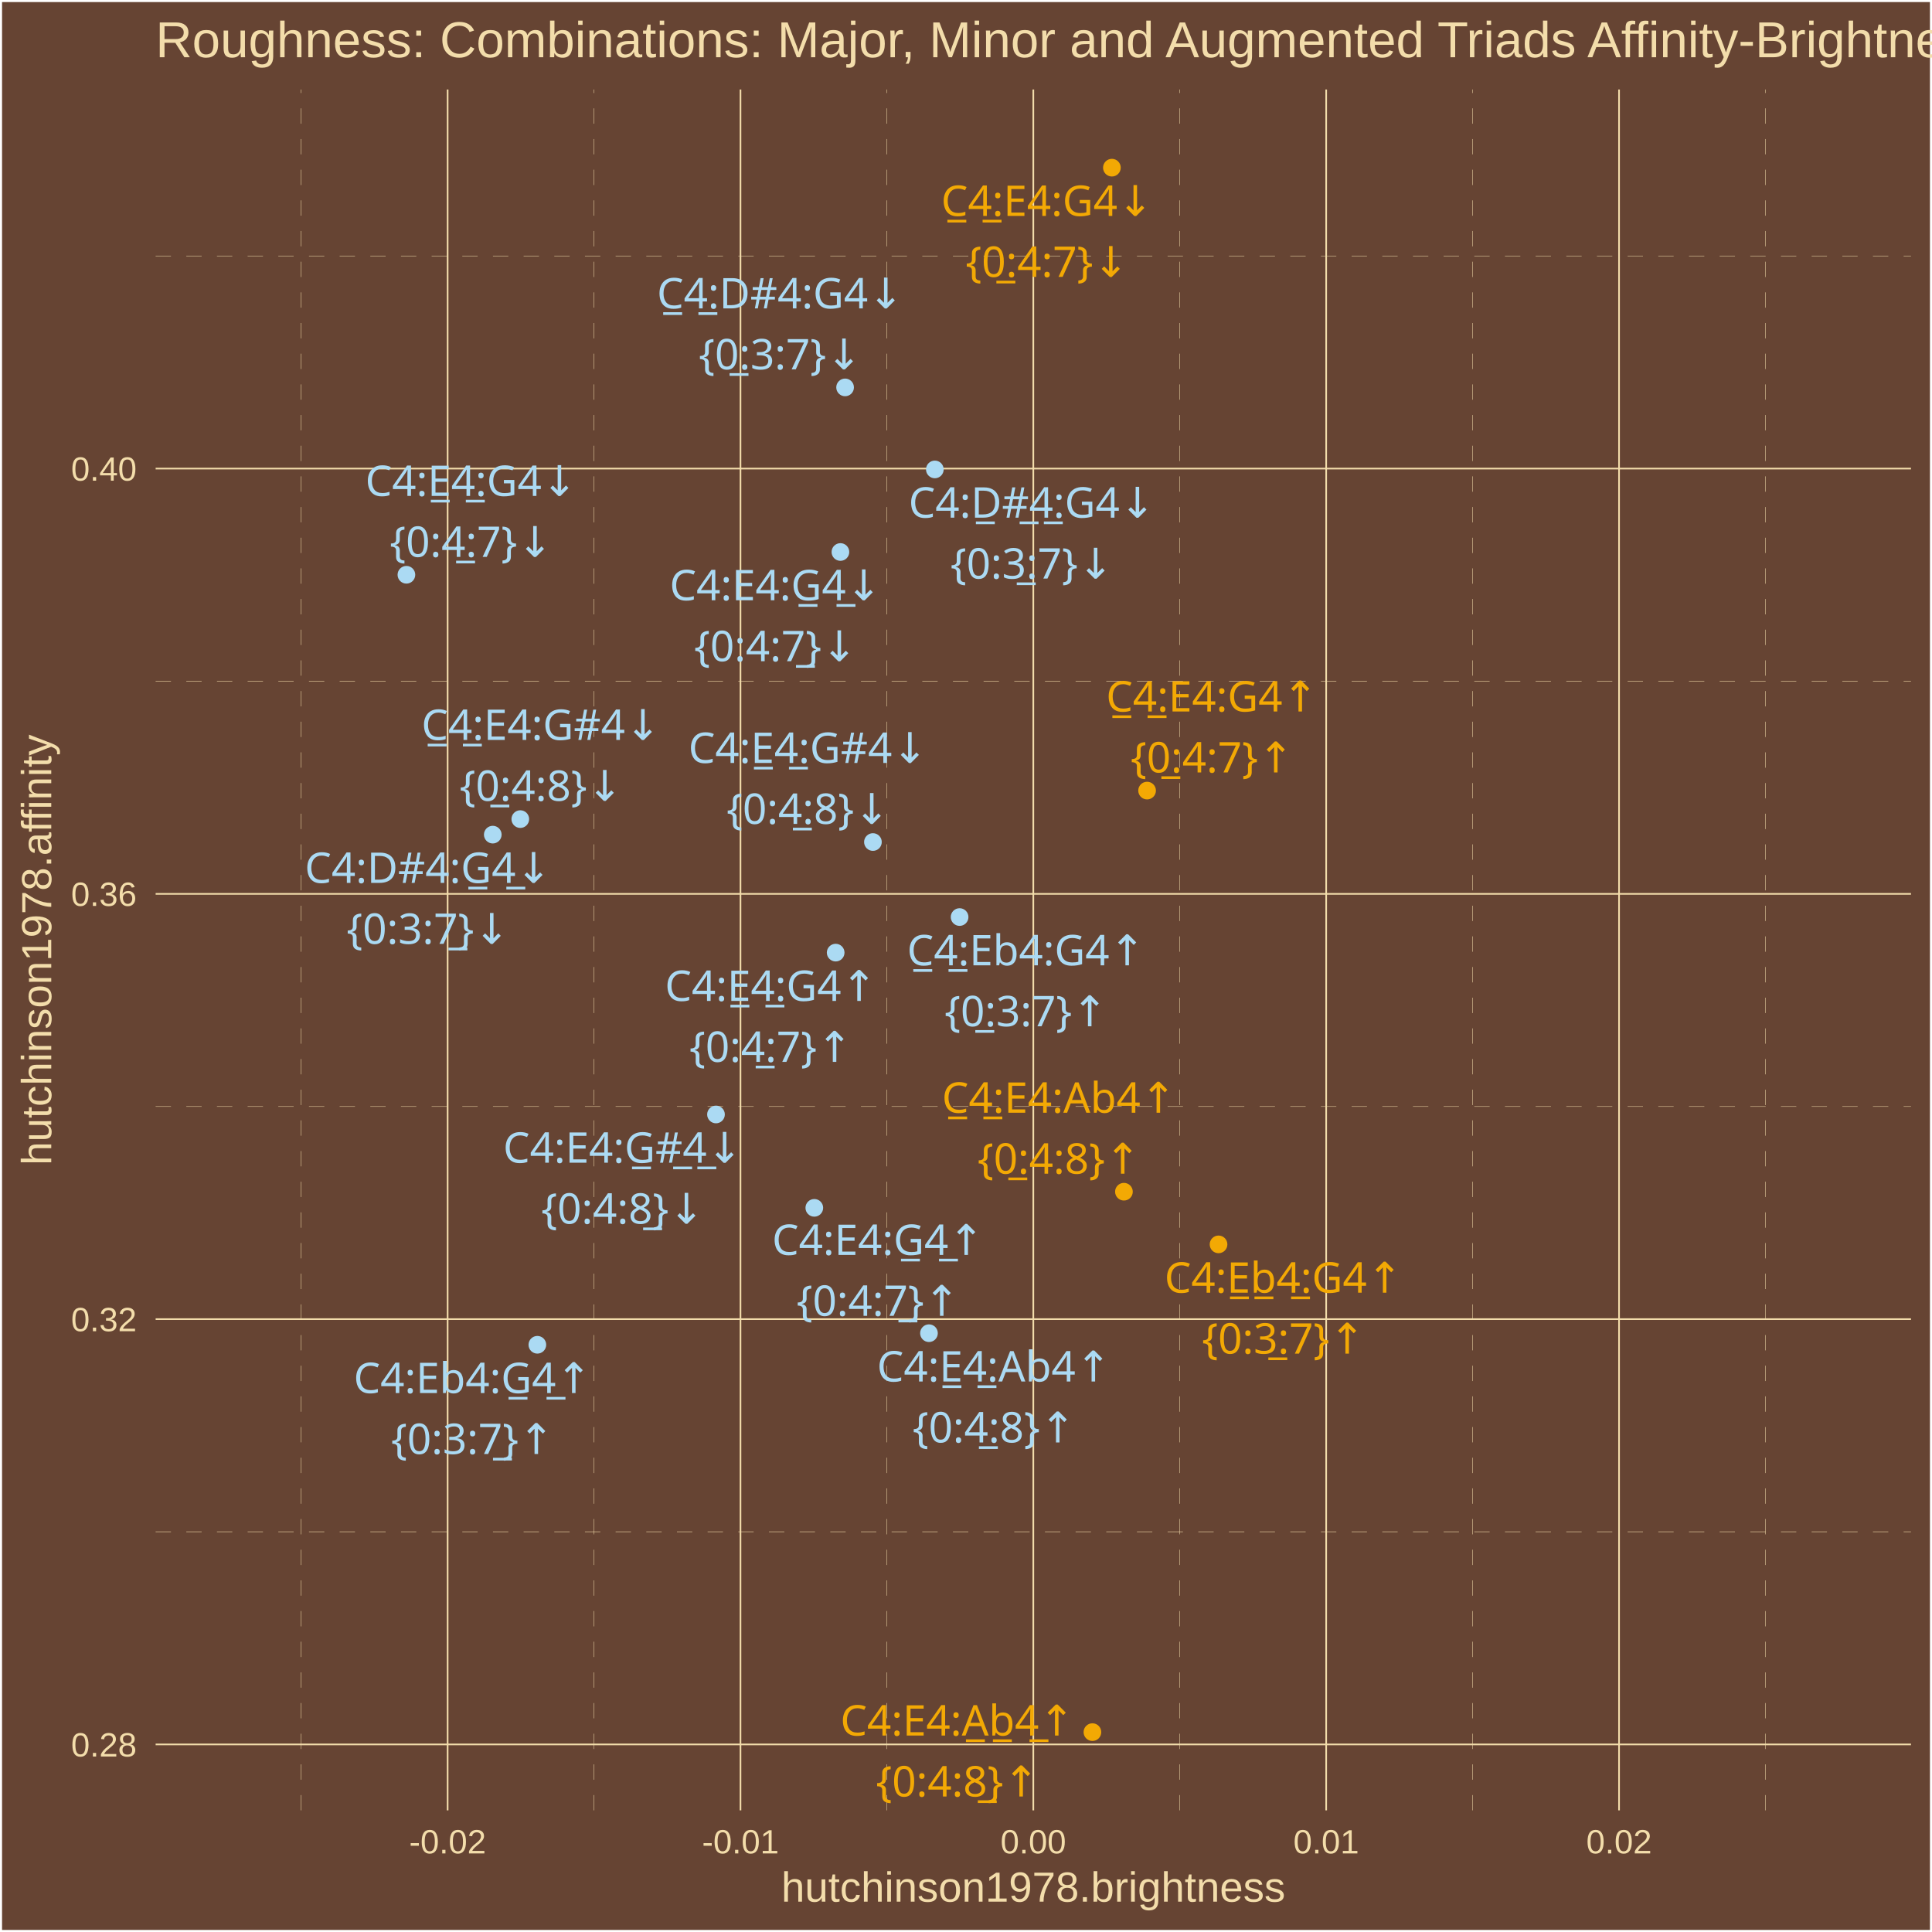
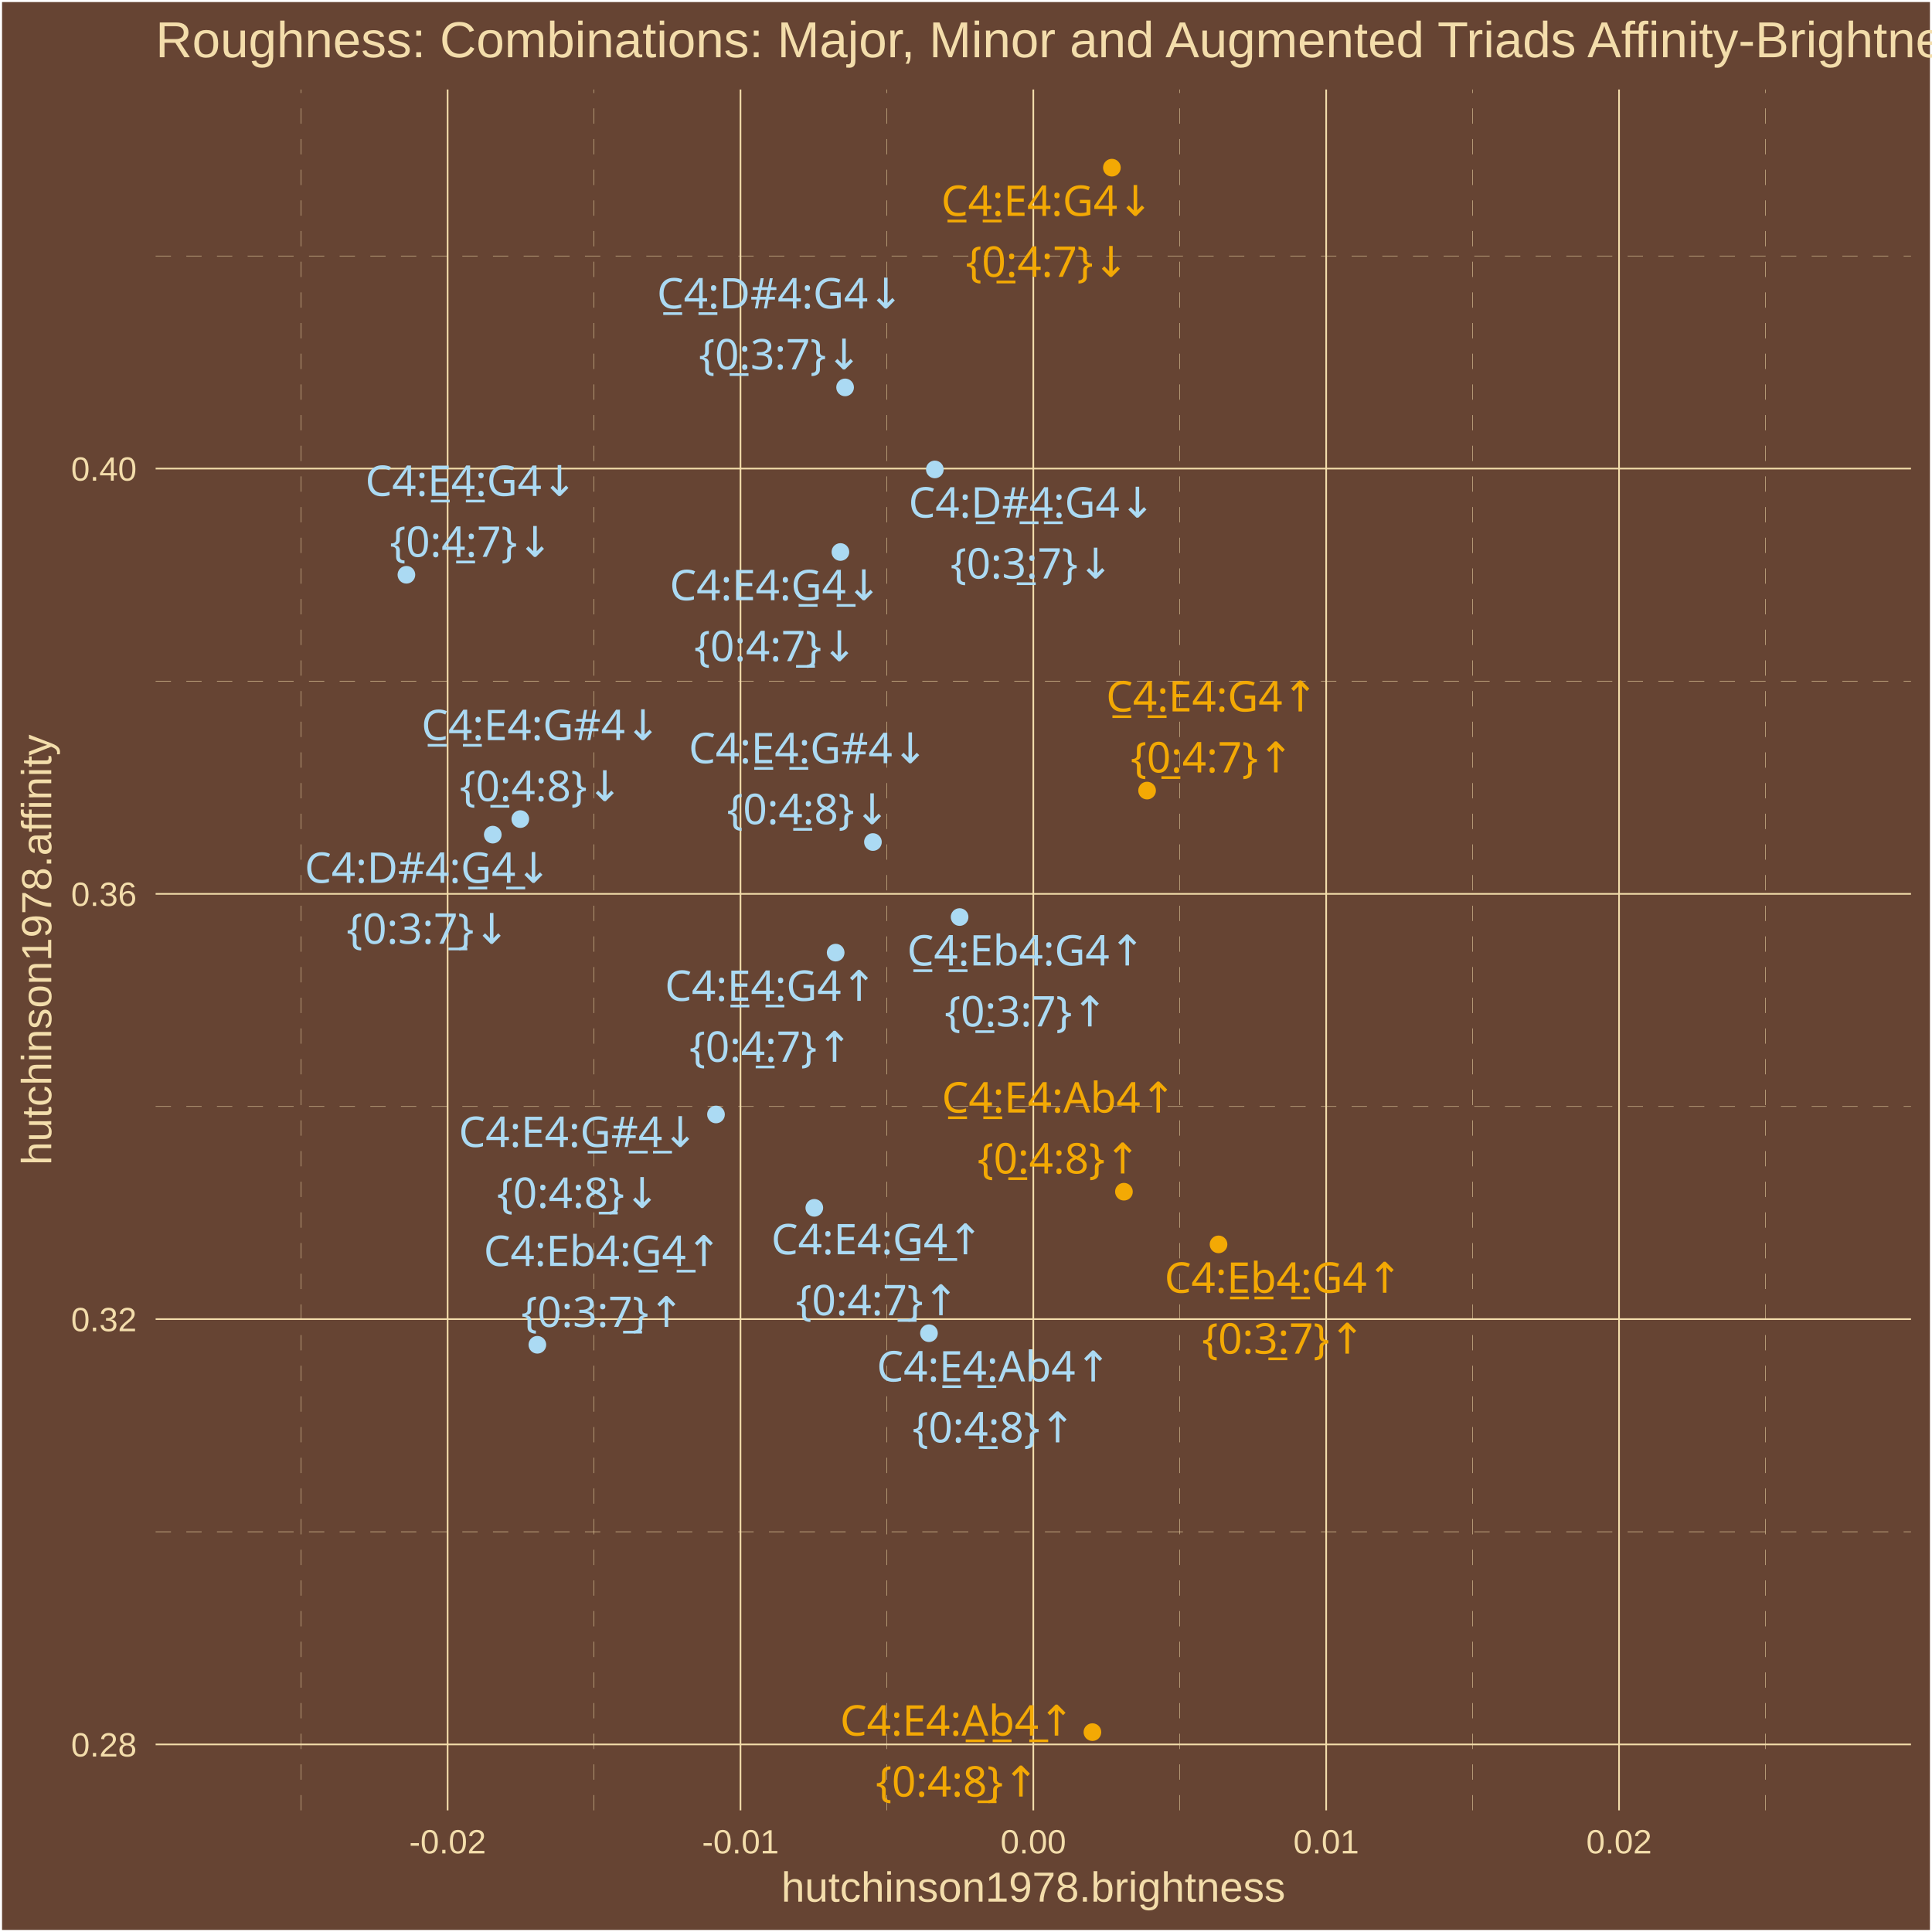
<svg xmlns="http://www.w3.org/2000/svg" class="svglite" width="504.00pt" height="504.00pt" viewBox="0 0 504.00 504.00">
  <defs>
    <style type="text/css">
    .svglite line, .svglite polyline, .svglite polygon, .svglite path, .svglite rect, .svglite circle {
      fill: none;
      stroke: #000000;
      stroke-linecap: round;
      stroke-linejoin: round;
      stroke-miterlimit: 10.00;
    }
    .svglite text {
      white-space: pre;
    }
  </style>
  </defs>
  <rect width="100%" height="100%" style="stroke: none; fill: #664433;" />
  <defs>
    <clipPath id="cpMC4wMHw1MDQuMDB8MC4wMHw1MDQuMDA=">
      <rect x="0.00" y="0.00" width="504.00" height="504.00" />
    </clipPath>
  </defs>
  <g clip-path="url(#cpMC4wMHw1MDQuMDB8MC4wMHw1MDQuMDA=)">
    <rect x="0.00" y="-0" width="504.00" height="504.00" style="stroke-width: 1.07; stroke: #FFFFFF; fill: #664433;" />
  </g>
  <defs>
    <clipPath id="cpNDAuNjB8NDk4LjUyfDIzLjM0fDQ3Mi4yNw==">
      <rect x="40.60" y="23.34" width="457.92" height="448.93" />
    </clipPath>
  </defs>
  <g clip-path="url(#cpNDAuNjB8NDk4LjUyfDIzLjM0fDQ3Mi4yNw==)">
    <rect x="40.60" y="23.34" width="457.92" height="448.93" style="stroke-width: 1.07; stroke: none; fill: #664433;" />
    <polyline points="40.60,399.59 498.52,399.59 " style="stroke-width: 0.11; stroke: #F3DDAB; stroke-dasharray: 4.00,4.00; stroke-linecap: butt;" />
    <polyline points="40.60,288.65 498.52,288.65 " style="stroke-width: 0.11; stroke: #F3DDAB; stroke-dasharray: 4.00,4.00; stroke-linecap: butt;" />
    <polyline points="40.60,177.71 498.52,177.71 " style="stroke-width: 0.11; stroke: #F3DDAB; stroke-dasharray: 4.00,4.00; stroke-linecap: butt;" />
    <polyline points="40.60,66.77 498.52,66.77 " style="stroke-width: 0.11; stroke: #F3DDAB; stroke-dasharray: 4.00,4.00; stroke-linecap: butt;" />
    <polyline points="78.57,472.27 78.57,23.34 " style="stroke-width: 0.11; stroke: #F3DDAB; stroke-dasharray: 4.00,4.00; stroke-linecap: butt;" />
    <polyline points="154.97,472.27 154.97,23.34 " style="stroke-width: 0.11; stroke: #F3DDAB; stroke-dasharray: 4.00,4.00; stroke-linecap: butt;" />
    <polyline points="231.36,472.27 231.36,23.34 " style="stroke-width: 0.11; stroke: #F3DDAB; stroke-dasharray: 4.00,4.00; stroke-linecap: butt;" />
    <polyline points="307.76,472.27 307.76,23.34 " style="stroke-width: 0.11; stroke: #F3DDAB; stroke-dasharray: 4.00,4.00; stroke-linecap: butt;" />
    <polyline points="384.16,472.27 384.16,23.34 " style="stroke-width: 0.11; stroke: #F3DDAB; stroke-dasharray: 4.00,4.00; stroke-linecap: butt;" />
    <polyline points="460.55,472.27 460.55,23.34 " style="stroke-width: 0.11; stroke: #F3DDAB; stroke-dasharray: 4.00,4.00; stroke-linecap: butt;" />
    <polyline points="40.60,455.07 498.52,455.07 " style="stroke-width: 0.43; stroke: #F3DDAB; stroke-linecap: butt;" />
    <polyline points="40.60,344.12 498.52,344.12 " style="stroke-width: 0.43; stroke: #F3DDAB; stroke-linecap: butt;" />
    <polyline points="40.60,233.18 498.52,233.18 " style="stroke-width: 0.43; stroke: #F3DDAB; stroke-linecap: butt;" />
    <polyline points="40.60,122.24 498.52,122.24 " style="stroke-width: 0.43; stroke: #F3DDAB; stroke-linecap: butt;" />
    <polyline points="116.77,472.27 116.77,23.34 " style="stroke-width: 0.43; stroke: #F3DDAB; stroke-linecap: butt;" />
    <polyline points="193.17,472.27 193.17,23.34 " style="stroke-width: 0.43; stroke: #F3DDAB; stroke-linecap: butt;" />
    <polyline points="269.56,472.27 269.56,23.34 " style="stroke-width: 0.43; stroke: #F3DDAB; stroke-linecap: butt;" />
    <polyline points="345.96,472.27 345.96,23.34 " style="stroke-width: 0.43; stroke: #F3DDAB; stroke-linecap: butt;" />
    <polyline points="422.36,472.27 422.36,23.34 " style="stroke-width: 0.43; stroke: #F3DDAB; stroke-linecap: butt;" />
    <circle cx="299.24" cy="206.24" r="1.95" style="stroke-width: 0.71; stroke: #F3A904; fill: #F3A904;" />
    <circle cx="290.06" cy="43.74" r="1.95" style="stroke-width: 0.71; stroke: #F3A904; fill: #F3A904;" />
    <circle cx="218.00" cy="248.51" r="1.95" style="stroke-width: 0.71; stroke: #ABDAF3; fill: #ABDAF3;" />
    <circle cx="106.02" cy="149.94" r="1.95" style="stroke-width: 0.71; stroke: #ABDAF3; fill: #ABDAF3;" />
    <circle cx="212.43" cy="315.09" r="1.95" style="stroke-width: 0.71; stroke: #ABDAF3; fill: #ABDAF3;" />
    <circle cx="219.24" cy="144.00" r="1.95" style="stroke-width: 0.71; stroke: #ABDAF3; fill: #ABDAF3;" />
    <circle cx="250.33" cy="239.23" r="1.95" style="stroke-width: 0.71; stroke: #ABDAF3; fill: #ABDAF3;" />
    <circle cx="220.46" cy="101.06" r="1.95" style="stroke-width: 0.71; stroke: #ABDAF3; fill: #ABDAF3;" />
    <circle cx="317.88" cy="324.62" r="1.95" style="stroke-width: 0.71; stroke: #F3A904; fill: #F3A904;" />
    <circle cx="243.87" cy="122.46" r="1.95" style="stroke-width: 0.71; stroke: #ABDAF3; fill: #ABDAF3;" />
    <circle cx="140.18" cy="350.81" r="1.95" style="stroke-width: 0.71; stroke: #ABDAF3; fill: #ABDAF3;" />
    <circle cx="128.55" cy="217.73" r="1.95" style="stroke-width: 0.71; stroke: #ABDAF3; fill: #ABDAF3;" />
    <circle cx="293.20" cy="310.88" r="1.95" style="stroke-width: 0.71; stroke: #F3A904; fill: #F3A904;" />
    <circle cx="135.73" cy="213.68" r="1.95" style="stroke-width: 0.71; stroke: #ABDAF3; fill: #ABDAF3;" />
    <circle cx="242.34" cy="347.79" r="1.95" style="stroke-width: 0.71; stroke: #ABDAF3; fill: #ABDAF3;" />
    <circle cx="227.72" cy="219.66" r="1.95" style="stroke-width: 0.71; stroke: #ABDAF3; fill: #ABDAF3;" />
    <circle cx="284.98" cy="451.86" r="1.95" style="stroke-width: 0.71; stroke: #F3A904; fill: #F3A904;" />
    <circle cx="186.78" cy="290.73" r="1.95" style="stroke-width: 0.71; stroke: #ABDAF3; fill: #ABDAF3;" />
-     <text x="316.18" y="185.61" text-anchor="middle" style="font-size: 11.04px;fill: #F3A904; font-family: &quot;Arial Unicode MS&quot;;" textLength="56.30px" lengthAdjust="spacingAndGlyphs">C̲4̲:E4:G4↑</text>
-     <text x="316.18" y="201.51" text-anchor="middle" style="font-size: 11.04px;fill: #F3A904; font-family: &quot;Arial Unicode MS&quot;;" textLength="39.77px" lengthAdjust="spacingAndGlyphs">{0̲:4:7}↑</text>
-     <text x="273.14" y="56.33" text-anchor="middle" style="font-size: 11.04px;fill: #F3A904; font-family: &quot;Arial Unicode MS&quot;;" textLength="56.30px" lengthAdjust="spacingAndGlyphs">C̲4̲:E4:G4↓</text>
-     <text x="273.14" y="72.23" text-anchor="middle" style="font-size: 11.04px;fill: #F3A904; font-family: &quot;Arial Unicode MS&quot;;" textLength="39.77px" lengthAdjust="spacingAndGlyphs">{0̲:4:7}↓</text>
-     <text x="201.08" y="261.11" text-anchor="middle" style="font-size: 11.04px;fill: #ABDAF3; font-family: &quot;Arial Unicode MS&quot;;" textLength="56.30px" lengthAdjust="spacingAndGlyphs">C4:E̲4̲:G4↑</text>
-     <text x="201.08" y="277.01" text-anchor="middle" style="font-size: 11.04px;fill: #ABDAF3; font-family: &quot;Arial Unicode MS&quot;;" textLength="39.77px" lengthAdjust="spacingAndGlyphs">{0:4̲:7}↑</text>
-     <text x="122.92" y="129.38" text-anchor="middle" style="font-size: 11.04px;fill: #ABDAF3; font-family: &quot;Arial Unicode MS&quot;;" textLength="56.30px" lengthAdjust="spacingAndGlyphs">C4:E̲4̲:G4↓</text>
-     <text x="122.92" y="145.27" text-anchor="middle" style="font-size: 11.04px;fill: #ABDAF3; font-family: &quot;Arial Unicode MS&quot;;" textLength="39.77px" lengthAdjust="spacingAndGlyphs">{0:4̲:7}↓</text>
-     <text x="229.04" y="327.37" text-anchor="middle" style="font-size: 11.04px;fill: #ABDAF3; font-family: &quot;Arial Unicode MS&quot;;" textLength="56.30px" lengthAdjust="spacingAndGlyphs">C4:E4:G̲4̲↑</text>
-     <text x="229.04" y="343.26" text-anchor="middle" style="font-size: 11.04px;fill: #ABDAF3; font-family: &quot;Arial Unicode MS&quot;;" textLength="39.77px" lengthAdjust="spacingAndGlyphs">{0:4:7̲}↑</text>
-     <text x="202.31" y="156.59" text-anchor="middle" style="font-size: 11.04px;fill: #ABDAF3; font-family: &quot;Arial Unicode MS&quot;;" textLength="56.30px" lengthAdjust="spacingAndGlyphs">C4:E4:G̲4̲↓</text>
-     <text x="202.31" y="172.49" text-anchor="middle" style="font-size: 11.04px;fill: #ABDAF3; font-family: &quot;Arial Unicode MS&quot;;" textLength="39.77px" lengthAdjust="spacingAndGlyphs">{0:4:7̲}↓</text>
-     <text x="267.64" y="251.82" text-anchor="middle" style="font-size: 11.04px;fill: #ABDAF3; font-family: &quot;Arial Unicode MS&quot;;" textLength="62.44px" lengthAdjust="spacingAndGlyphs">C̲4̲:Eb4:G4↑</text>
-     <text x="267.64" y="267.72" text-anchor="middle" style="font-size: 11.04px;fill: #ABDAF3; font-family: &quot;Arial Unicode MS&quot;;" textLength="39.77px" lengthAdjust="spacingAndGlyphs">{0̲:3:7}↑</text>
-     <text x="203.53" y="80.45" text-anchor="middle" style="font-size: 11.04px;fill: #ABDAF3; font-family: &quot;Arial Unicode MS&quot;;" textLength="63.04px" lengthAdjust="spacingAndGlyphs">C̲4̲:D#4:G4↓</text>
-     <text x="203.53" y="96.35" text-anchor="middle" style="font-size: 11.04px;fill: #ABDAF3; font-family: &quot;Arial Unicode MS&quot;;" textLength="39.77px" lengthAdjust="spacingAndGlyphs">{0̲:3:7}↓</text>
-     <text x="334.80" y="337.22" text-anchor="middle" style="font-size: 11.04px;fill: #F3A904; font-family: &quot;Arial Unicode MS&quot;;" textLength="62.44px" lengthAdjust="spacingAndGlyphs">C4:E̲b̲4̲:G4↑</text>
-     <text x="334.80" y="353.12" text-anchor="middle" style="font-size: 11.04px;fill: #F3A904; font-family: &quot;Arial Unicode MS&quot;;" textLength="39.77px" lengthAdjust="spacingAndGlyphs">{0:3̲:7}↑</text>
-     <text x="269.18" y="135.04" text-anchor="middle" style="font-size: 11.04px;fill: #ABDAF3; font-family: &quot;Arial Unicode MS&quot;;" textLength="63.04px" lengthAdjust="spacingAndGlyphs">C4:D̲#̲4̲:G4↓</text>
-     <text x="269.18" y="150.94" text-anchor="middle" style="font-size: 11.04px;fill: #ABDAF3; font-family: &quot;Arial Unicode MS&quot;;" textLength="39.77px" lengthAdjust="spacingAndGlyphs">{0:3̲:7}↓</text>
-     <text x="123.27" y="363.41" text-anchor="middle" style="font-size: 11.04px;fill: #ABDAF3; font-family: &quot;Arial Unicode MS&quot;;" textLength="62.44px" lengthAdjust="spacingAndGlyphs">C4:Eb4:G̲4̲↑</text>
-     <text x="123.27" y="379.30" text-anchor="middle" style="font-size: 11.04px;fill: #ABDAF3; font-family: &quot;Arial Unicode MS&quot;;" textLength="39.77px" lengthAdjust="spacingAndGlyphs">{0:3:7̲}↑</text>
-     <text x="111.65" y="230.32" text-anchor="middle" style="font-size: 11.04px;fill: #ABDAF3; font-family: &quot;Arial Unicode MS&quot;;" textLength="63.04px" lengthAdjust="spacingAndGlyphs">C4:D#4:G̲4̲↓</text>
-     <text x="111.65" y="246.22" text-anchor="middle" style="font-size: 11.04px;fill: #ABDAF3; font-family: &quot;Arial Unicode MS&quot;;" textLength="39.77px" lengthAdjust="spacingAndGlyphs">{0:3:7̲}↓</text>
-     <text x="276.25" y="290.28" text-anchor="middle" style="font-size: 11.04px;fill: #F3A904; font-family: &quot;Arial Unicode MS&quot;;" textLength="61.21px" lengthAdjust="spacingAndGlyphs">C̲4̲:E4:Ab4↑</text>
-     <text x="276.25" y="306.18" text-anchor="middle" style="font-size: 11.04px;fill: #F3A904; font-family: &quot;Arial Unicode MS&quot;;" textLength="39.77px" lengthAdjust="spacingAndGlyphs">{0̲:4:8}↑</text>
-     <text x="141.13" y="193.02" text-anchor="middle" style="font-size: 11.04px;fill: #ABDAF3; font-family: &quot;Arial Unicode MS&quot;;" textLength="62.44px" lengthAdjust="spacingAndGlyphs">C̲4̲:E4:G#4↓</text>
-     <text x="141.13" y="208.91" text-anchor="middle" style="font-size: 11.04px;fill: #ABDAF3; font-family: &quot;Arial Unicode MS&quot;;" textLength="39.77px" lengthAdjust="spacingAndGlyphs">{0̲:4:8}↓</text>
-     <text x="259.30" y="360.39" text-anchor="middle" style="font-size: 11.04px;fill: #ABDAF3; font-family: &quot;Arial Unicode MS&quot;;" textLength="61.21px" lengthAdjust="spacingAndGlyphs">C4:E̲4̲:Ab4↑</text>
-     <text x="259.30" y="376.29" text-anchor="middle" style="font-size: 11.04px;fill: #ABDAF3; font-family: &quot;Arial Unicode MS&quot;;" textLength="39.77px" lengthAdjust="spacingAndGlyphs">{0:4̲:8}↑</text>
-     <text x="210.78" y="199.03" text-anchor="middle" style="font-size: 11.04px;fill: #ABDAF3; font-family: &quot;Arial Unicode MS&quot;;" textLength="62.44px" lengthAdjust="spacingAndGlyphs">C4:E̲4̲:G#4↓</text>
-     <text x="210.78" y="214.93" text-anchor="middle" style="font-size: 11.04px;fill: #ABDAF3; font-family: &quot;Arial Unicode MS&quot;;" textLength="39.77px" lengthAdjust="spacingAndGlyphs">{0:4̲:8}↓</text>
-     <text x="249.75" y="452.75" text-anchor="middle" style="font-size: 11.04px;fill: #F3A904; font-family: &quot;Arial Unicode MS&quot;;" textLength="61.21px" lengthAdjust="spacingAndGlyphs">C4:E4:A̲b̲4̲↑</text>
-     <text x="249.75" y="468.65" text-anchor="middle" style="font-size: 11.04px;fill: #F3A904; font-family: &quot;Arial Unicode MS&quot;;" textLength="39.77px" lengthAdjust="spacingAndGlyphs">{0:4:8̲}↑</text>
-     <text x="162.44" y="303.32" text-anchor="middle" style="font-size: 11.04px;fill: #ABDAF3; font-family: &quot;Arial Unicode MS&quot;;" textLength="62.44px" lengthAdjust="spacingAndGlyphs">C4:E4:G̲#̲4̲↓</text>
-     <text x="162.44" y="319.22" text-anchor="middle" style="font-size: 11.04px;fill: #ABDAF3; font-family: &quot;Arial Unicode MS&quot;;" textLength="39.77px" lengthAdjust="spacingAndGlyphs">{0:4:8̲}↓</text>
+     <text x="316.19" y="185.60" text-anchor="middle" style="font-size: 11.04px;fill: #F3A904; font-family: &quot;Arial Unicode MS&quot;;" textLength="56.30px" lengthAdjust="spacingAndGlyphs">C̲4̲:E4:G4↑</text>
+     <text x="316.19" y="201.50" text-anchor="middle" style="font-size: 11.04px;fill: #F3A904; font-family: &quot;Arial Unicode MS&quot;;" textLength="39.77px" lengthAdjust="spacingAndGlyphs">{0̲:4:7}↑</text>
+     <text x="273.17" y="56.31" text-anchor="middle" style="font-size: 11.04px;fill: #F3A904; font-family: &quot;Arial Unicode MS&quot;;" textLength="56.30px" lengthAdjust="spacingAndGlyphs">C̲4̲:E4:G4↓</text>
+     <text x="273.17" y="72.21" text-anchor="middle" style="font-size: 11.04px;fill: #F3A904; font-family: &quot;Arial Unicode MS&quot;;" textLength="39.77px" lengthAdjust="spacingAndGlyphs">{0̲:4:7}↓</text>
+     <text x="201.08" y="261.09" text-anchor="middle" style="font-size: 11.04px;fill: #ABDAF3; font-family: &quot;Arial Unicode MS&quot;;" textLength="56.30px" lengthAdjust="spacingAndGlyphs">C4:E̲4̲:G4↑</text>
+     <text x="201.08" y="276.99" text-anchor="middle" style="font-size: 11.04px;fill: #ABDAF3; font-family: &quot;Arial Unicode MS&quot;;" textLength="39.77px" lengthAdjust="spacingAndGlyphs">{0:4̲:7}↑</text>
+     <text x="122.93" y="129.37" text-anchor="middle" style="font-size: 11.04px;fill: #ABDAF3; font-family: &quot;Arial Unicode MS&quot;;" textLength="56.30px" lengthAdjust="spacingAndGlyphs">C4:E̲4̲:G4↓</text>
+     <text x="122.93" y="145.26" text-anchor="middle" style="font-size: 11.04px;fill: #ABDAF3; font-family: &quot;Arial Unicode MS&quot;;" textLength="39.77px" lengthAdjust="spacingAndGlyphs">{0:4̲:7}↓</text>
+     <text x="228.83" y="327.21" text-anchor="middle" style="font-size: 11.04px;fill: #ABDAF3; font-family: &quot;Arial Unicode MS&quot;;" textLength="56.30px" lengthAdjust="spacingAndGlyphs">C4:E4:G̲4̲↑</text>
+     <text x="228.83" y="343.11" text-anchor="middle" style="font-size: 11.04px;fill: #ABDAF3; font-family: &quot;Arial Unicode MS&quot;;" textLength="39.77px" lengthAdjust="spacingAndGlyphs">{0:4:7̲}↑</text>
+     <text x="202.33" y="156.58" text-anchor="middle" style="font-size: 11.04px;fill: #ABDAF3; font-family: &quot;Arial Unicode MS&quot;;" textLength="56.30px" lengthAdjust="spacingAndGlyphs">C4:E4:G̲4̲↓</text>
+     <text x="202.33" y="172.48" text-anchor="middle" style="font-size: 11.04px;fill: #ABDAF3; font-family: &quot;Arial Unicode MS&quot;;" textLength="39.77px" lengthAdjust="spacingAndGlyphs">{0:4:7̲}↓</text>
+     <text x="267.66" y="251.87" text-anchor="middle" style="font-size: 11.04px;fill: #ABDAF3; font-family: &quot;Arial Unicode MS&quot;;" textLength="62.44px" lengthAdjust="spacingAndGlyphs">C̲4̲:Eb4:G4↑</text>
+     <text x="267.66" y="267.77" text-anchor="middle" style="font-size: 11.04px;fill: #ABDAF3; font-family: &quot;Arial Unicode MS&quot;;" textLength="39.77px" lengthAdjust="spacingAndGlyphs">{0̲:3:7}↑</text>
+     <text x="203.54" y="80.46" text-anchor="middle" style="font-size: 11.04px;fill: #ABDAF3; font-family: &quot;Arial Unicode MS&quot;;" textLength="63.04px" lengthAdjust="spacingAndGlyphs">C̲4̲:D#4:G4↓</text>
+     <text x="203.54" y="96.36" text-anchor="middle" style="font-size: 11.04px;fill: #ABDAF3; font-family: &quot;Arial Unicode MS&quot;;" textLength="39.77px" lengthAdjust="spacingAndGlyphs">{0̲:3:7}↓</text>
+     <text x="334.81" y="337.24" text-anchor="middle" style="font-size: 11.04px;fill: #F3A904; font-family: &quot;Arial Unicode MS&quot;;" textLength="62.44px" lengthAdjust="spacingAndGlyphs">C4:E̲b̲4̲:G4↑</text>
+     <text x="334.81" y="353.13" text-anchor="middle" style="font-size: 11.04px;fill: #F3A904; font-family: &quot;Arial Unicode MS&quot;;" textLength="39.77px" lengthAdjust="spacingAndGlyphs">{0:3̲:7}↑</text>
+     <text x="269.18" y="135.02" text-anchor="middle" style="font-size: 11.04px;fill: #ABDAF3; font-family: &quot;Arial Unicode MS&quot;;" textLength="63.04px" lengthAdjust="spacingAndGlyphs">C4:D̲#̲4̲:G4↓</text>
+     <text x="269.18" y="150.92" text-anchor="middle" style="font-size: 11.04px;fill: #ABDAF3; font-family: &quot;Arial Unicode MS&quot;;" textLength="39.77px" lengthAdjust="spacingAndGlyphs">{0:3̲:7}↓</text>
+     <text x="157.21" y="330.26" text-anchor="middle" style="font-size: 11.04px;fill: #ABDAF3; font-family: &quot;Arial Unicode MS&quot;;" textLength="62.44px" lengthAdjust="spacingAndGlyphs">C4:Eb4:G̲4̲↑</text>
+     <text x="157.21" y="346.16" text-anchor="middle" style="font-size: 11.04px;fill: #ABDAF3; font-family: &quot;Arial Unicode MS&quot;;" textLength="39.77px" lengthAdjust="spacingAndGlyphs">{0:3:7̲}↑</text>
+     <text x="111.63" y="230.30" text-anchor="middle" style="font-size: 11.04px;fill: #ABDAF3; font-family: &quot;Arial Unicode MS&quot;;" textLength="63.04px" lengthAdjust="spacingAndGlyphs">C4:D#4:G̲4̲↓</text>
+     <text x="111.63" y="246.20" text-anchor="middle" style="font-size: 11.04px;fill: #ABDAF3; font-family: &quot;Arial Unicode MS&quot;;" textLength="39.77px" lengthAdjust="spacingAndGlyphs">{0:3:7̲}↓</text>
+     <text x="276.23" y="290.23" text-anchor="middle" style="font-size: 11.04px;fill: #F3A904; font-family: &quot;Arial Unicode MS&quot;;" textLength="61.21px" lengthAdjust="spacingAndGlyphs">C̲4̲:E4:Ab4↑</text>
+     <text x="276.23" y="306.13" text-anchor="middle" style="font-size: 11.04px;fill: #F3A904; font-family: &quot;Arial Unicode MS&quot;;" textLength="39.77px" lengthAdjust="spacingAndGlyphs">{0̲:4:8}↑</text>
+     <text x="141.14" y="193.08" text-anchor="middle" style="font-size: 11.04px;fill: #ABDAF3; font-family: &quot;Arial Unicode MS&quot;;" textLength="62.44px" lengthAdjust="spacingAndGlyphs">C̲4̲:E4:G#4↓</text>
+     <text x="141.14" y="208.98" text-anchor="middle" style="font-size: 11.04px;fill: #ABDAF3; font-family: &quot;Arial Unicode MS&quot;;" textLength="39.77px" lengthAdjust="spacingAndGlyphs">{0̲:4:8}↓</text>
+     <text x="259.26" y="360.38" text-anchor="middle" style="font-size: 11.04px;fill: #ABDAF3; font-family: &quot;Arial Unicode MS&quot;;" textLength="61.21px" lengthAdjust="spacingAndGlyphs">C4:E̲4̲:Ab4↑</text>
+     <text x="259.26" y="376.28" text-anchor="middle" style="font-size: 11.04px;fill: #ABDAF3; font-family: &quot;Arial Unicode MS&quot;;" textLength="39.77px" lengthAdjust="spacingAndGlyphs">{0:4̲:8}↑</text>
+     <text x="210.87" y="199.10" text-anchor="middle" style="font-size: 11.04px;fill: #ABDAF3; font-family: &quot;Arial Unicode MS&quot;;" textLength="62.44px" lengthAdjust="spacingAndGlyphs">C4:E̲4̲:G#4↓</text>
+     <text x="210.87" y="215.00" text-anchor="middle" style="font-size: 11.04px;fill: #ABDAF3; font-family: &quot;Arial Unicode MS&quot;;" textLength="39.77px" lengthAdjust="spacingAndGlyphs">{0:4̲:8}↓</text>
+     <text x="249.69" y="452.77" text-anchor="middle" style="font-size: 11.04px;fill: #F3A904; font-family: &quot;Arial Unicode MS&quot;;" textLength="61.21px" lengthAdjust="spacingAndGlyphs">C4:E4:A̲b̲4̲↑</text>
+     <text x="249.69" y="468.67" text-anchor="middle" style="font-size: 11.04px;fill: #F3A904; font-family: &quot;Arial Unicode MS&quot;;" textLength="39.77px" lengthAdjust="spacingAndGlyphs">{0:4:8̲}↑</text>
+     <text x="150.87" y="299.21" text-anchor="middle" style="font-size: 11.04px;fill: #ABDAF3; font-family: &quot;Arial Unicode MS&quot;;" textLength="62.44px" lengthAdjust="spacingAndGlyphs">C4:E4:G̲#̲4̲↓</text>
+     <text x="150.87" y="315.11" text-anchor="middle" style="font-size: 11.04px;fill: #ABDAF3; font-family: &quot;Arial Unicode MS&quot;;" textLength="39.77px" lengthAdjust="spacingAndGlyphs">{0:4:8̲}↓</text>
  </g>
  <g clip-path="url(#cpMC4wMHw1MDQuMDB8MC4wMHw1MDQuMDA=)">
    <text x="35.67" y="458.22" text-anchor="end" style="font-size: 8.80px;fill: #F3DDAB; font-family: &quot;Arial&quot;;" textLength="17.13px" lengthAdjust="spacingAndGlyphs">0.28</text>
    <text x="35.67" y="347.28" text-anchor="end" style="font-size: 8.80px;fill: #F3DDAB; font-family: &quot;Arial&quot;;" textLength="17.13px" lengthAdjust="spacingAndGlyphs">0.32</text>
    <text x="35.67" y="236.33" text-anchor="end" style="font-size: 8.80px;fill: #F3DDAB; font-family: &quot;Arial&quot;;" textLength="17.13px" lengthAdjust="spacingAndGlyphs">0.36</text>
    <text x="35.67" y="125.39" text-anchor="end" style="font-size: 8.80px;fill: #F3DDAB; font-family: &quot;Arial&quot;;" textLength="17.13px" lengthAdjust="spacingAndGlyphs">0.40</text>
    <text x="116.77" y="483.50" text-anchor="middle" style="font-size: 8.80px;fill: #F3DDAB; font-family: &quot;Arial&quot;;" textLength="20.06px" lengthAdjust="spacingAndGlyphs">-0.02</text>
    <text x="193.17" y="483.50" text-anchor="middle" style="font-size: 8.80px;fill: #F3DDAB; font-family: &quot;Arial&quot;;" textLength="20.06px" lengthAdjust="spacingAndGlyphs">-0.01</text>
    <text x="269.56" y="483.50" text-anchor="middle" style="font-size: 8.80px;fill: #F3DDAB; font-family: &quot;Arial&quot;;" textLength="17.13px" lengthAdjust="spacingAndGlyphs">0.00</text>
    <text x="345.96" y="483.50" text-anchor="middle" style="font-size: 8.80px;fill: #F3DDAB; font-family: &quot;Arial&quot;;" textLength="17.13px" lengthAdjust="spacingAndGlyphs">0.01</text>
    <text x="422.36" y="483.50" text-anchor="middle" style="font-size: 8.80px;fill: #F3DDAB; font-family: &quot;Arial&quot;;" textLength="17.13px" lengthAdjust="spacingAndGlyphs">0.02</text>
    <text x="269.56" y="496.09" text-anchor="middle" style="font-size: 11.00px;fill: #F3DDAB; font-family: &quot;Arial&quot;;" textLength="131.51px" lengthAdjust="spacingAndGlyphs">hutchinson1978.brightness</text>
    <text transform="translate(13.37,247.80) rotate(-90)" text-anchor="middle" style="font-size: 11.00px;fill: #F3DDAB; font-family: &quot;Arial&quot;;" textLength="112.53px" lengthAdjust="spacingAndGlyphs">hutchinson1978.affinity</text>
    <text x="40.60" y="14.94" style="font-size: 13.20px;fill: #F3DDAB; font-family: &quot;Arial&quot;;" textLength="482.44px" lengthAdjust="spacingAndGlyphs">Roughness: Combinations: Major, Minor and Augmented Triads Affinity-Brightness</text>
  </g>
</svg>
